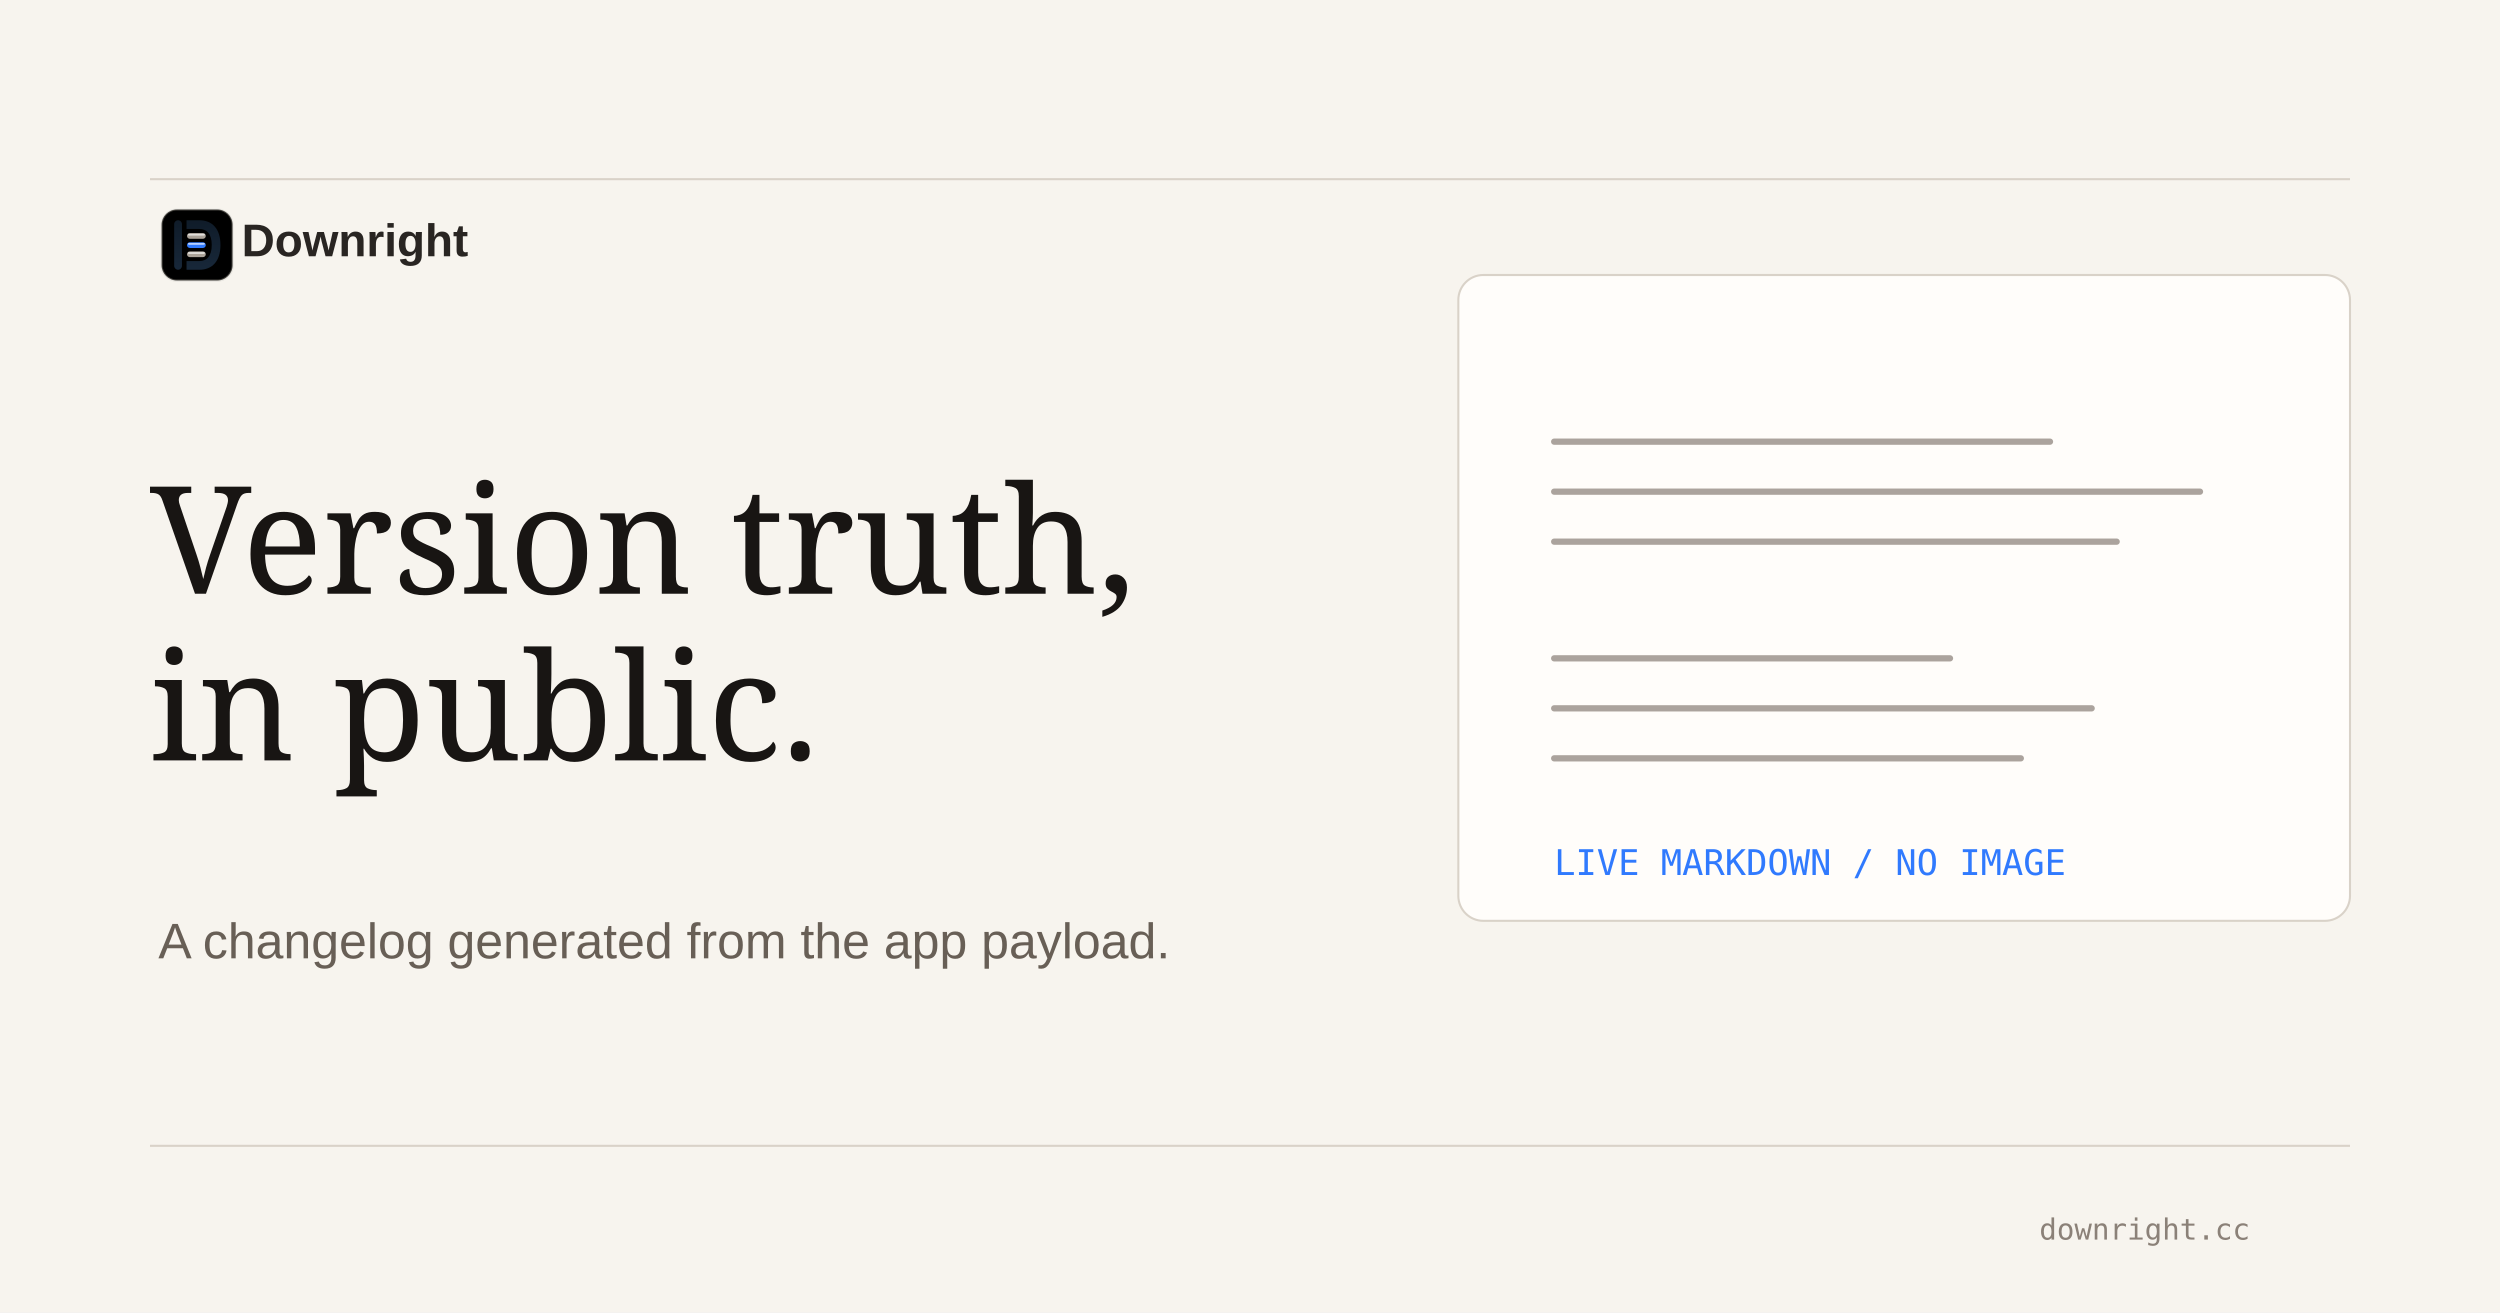
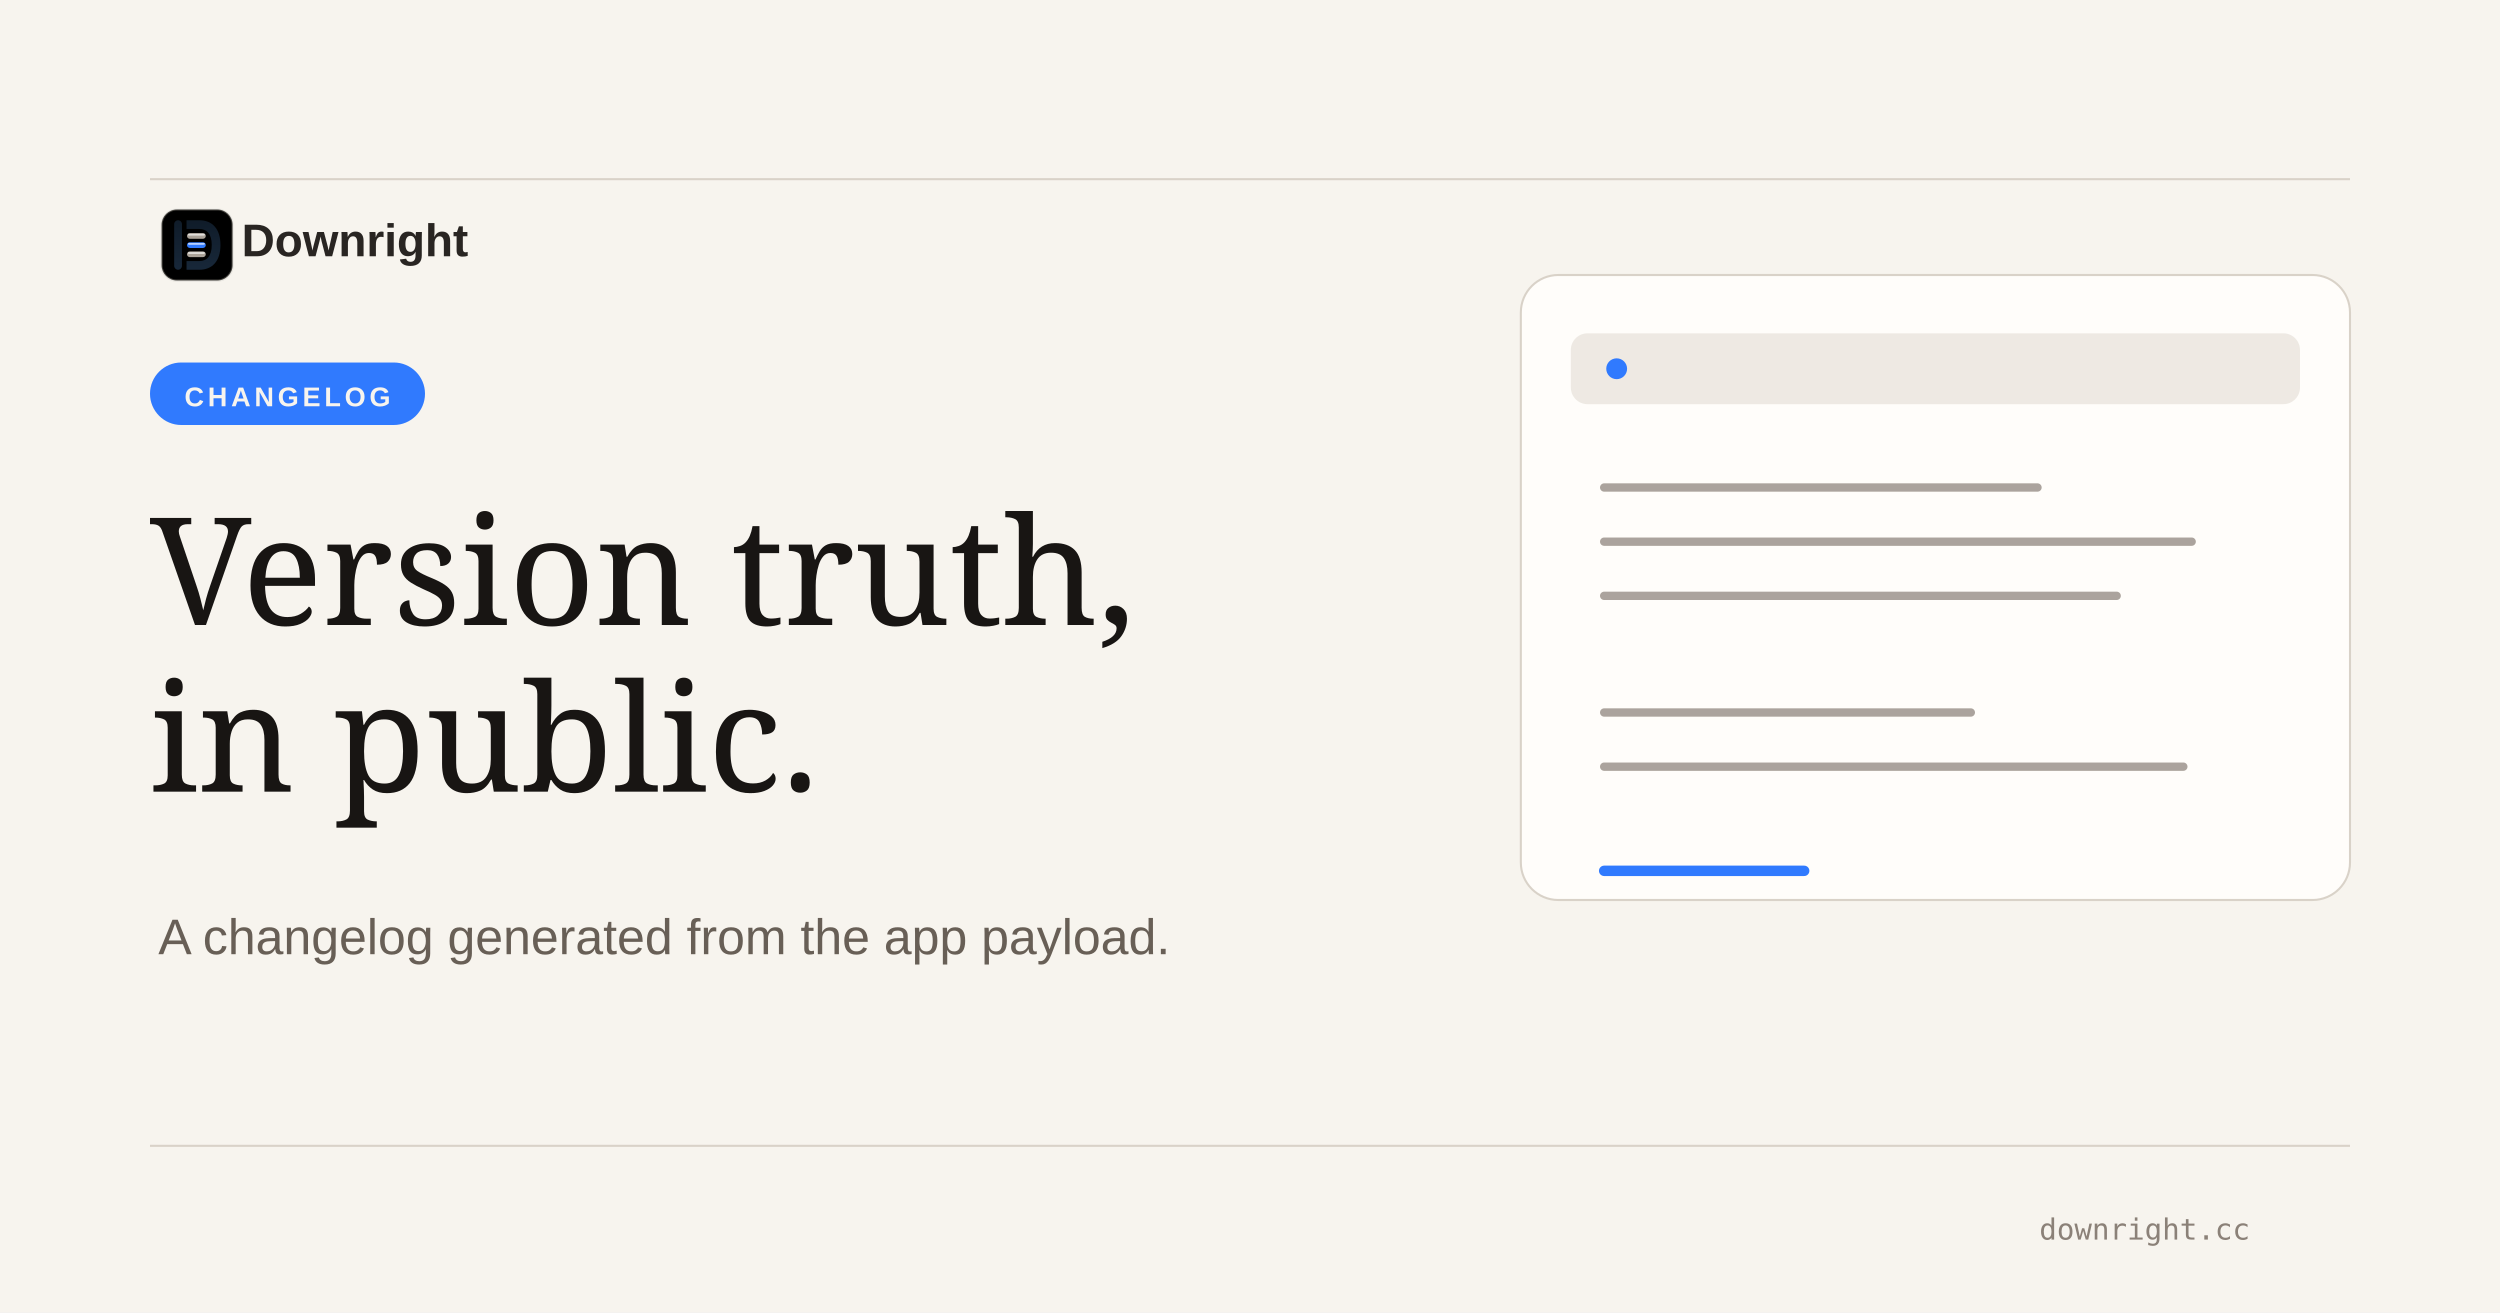
<svg xmlns="http://www.w3.org/2000/svg" width="1200" height="630" viewBox="0 0 1200 630">
  <rect width="1200" height="630" fill="#f7f4ee" />
  <path d="M72 86h1056M72 550h1056" stroke="#d9d2c8" />
  <g transform="translate(77 100) scale(1.1)">
    <defs>
      <linearGradient id="fav-tile" x1="16" y1="0" x2="16" y2="32" gradientUnits="userSpaceOnUse">
        <stop offset="0%" stop-color="#f8f5ee" />
        <stop offset="100%" stop-color="#e3ded5" />
      </linearGradient>
      <linearGradient id="fav-groove" x1="16" y1="4" x2="16" y2="28" gradientUnits="userSpaceOnUse">
        <stop offset="0%" stop-color="#0f1b28" />
        <stop offset="100%" stop-color="#18283a" />
      </linearGradient>
    </defs>
    <style>
    .fav-accent { fill: #307afe; }
    @media (prefers-color-scheme: dark) {
      .fav-accent { fill: #6ea8ff; }
    }
  </style>
    <rect width="32" height="32" rx="7.2" fill="url(#fav-tile)" />
    <rect x="0.5" y="0.5" width="31" height="31" rx="6.7" stroke="#ffffff" stroke-opacity="0.95" stroke-width="0.9" />
    <rect x="0.5" y="0.5" width="31" height="31" rx="6.7" stroke="#c4bcaf" stroke-opacity="0.35" stroke-width="0.9" />
    <rect x="6" y="5.2" width="3.4" height="21.6" rx="1.7" fill="url(#fav-groove)" />
    <path d="M11.4 5.2h5.6c5.5 0 9.2 3.6 9.2 10.8s-3.7 10.8-9.2 10.8h-5.6v-3.8h5.6c3.2 0 5.4-2.1 5.4-7s-2.2-7-5.4-7h-5.6V5.2Z" fill="url(#fav-groove)" />
    <rect x="11.6" y="10.8" width="8.2" height="2.5" rx="1.25" fill="#aba399" />
    <rect x="12" y="11.1" width="7.4" height="0.8" rx="0.4" fill="#ffffff" fill-opacity="0.65" />
    <rect class="fav-accent" x="11.6" y="14.8" width="8.2" height="2.5" rx="1.25" />
    <rect x="12" y="15.1" width="7.4" height="0.8" rx="0.4" fill="#ffffff" fill-opacity="0.65" />
    <rect x="11.6" y="18.8" width="8.2" height="2.5" rx="1.25" fill="#aba399" />
    <rect x="12" y="19.1" width="7.4" height="0.8" rx="0.4" fill="#ffffff" fill-opacity="0.65" />
  </g>
  <text x="116" y="123" fill="#292522" font-family="Arial,sans-serif" font-size="22" font-weight="700">Downright</text>
-   <text x="72" y="285" fill="#181513" font-family="Georgia,serif" font-size="72">Version truth,</text>
-   <text x="72" y="365" fill="#181513" font-family="Georgia,serif" font-size="72">in public.</text>
-   <text x="76" y="460" fill="#685f56" font-family="Arial,sans-serif" font-size="24">A changelog generated from the app payload.</text>
-   <rect x="700" y="132" width="428" height="310" rx="12" fill="#fffdfa" stroke="#d9d2c8" />
-   <path d="M746 212h238M746 236h310M746 260h270M746 316h190M746 340h258M746 364h224" stroke="#8b8178" stroke-width="3" stroke-linecap="round" opacity=".72" />
-   <text x="746" y="420" fill="#307afe" font-family="monospace" font-size="17">LIVE MARKDOWN / NO IMAGE</text>
+   <rect x="72" y="174" width="132" height="30" rx="15" fill="#307afe" />
+   <text x="138" y="195" fill="#f7f4ee" font-family="Arial,sans-serif" font-size="13" font-weight="700" text-anchor="middle" letter-spacing="1.8">CHANGELOG</text>
+   <text x="72" y="300" fill="#181513" font-family="Georgia,serif" font-size="72">Version truth,</text>
+   <text x="72" y="380" fill="#181513" font-family="Georgia,serif" font-size="72">in public.</text>
+   <text x="76" y="458" fill="#685f56" font-family="Arial,sans-serif" font-size="24">A changelog generated from the app payload.</text>
+   <rect x="730" y="132" width="398" height="300" rx="18" fill="#fffdfa" stroke="#d9d2c8" />
+   <rect x="754" y="160" width="350" height="34" rx="8" fill="#d9d2c8" opacity=".46" />
+   <circle cx="776" cy="177" r="5" fill="#307afe" />
+   <path d="M770 234h208M770 260h282M770 286h246M770 342h176M770 368h278" stroke="#8b8178" stroke-width="4" stroke-linecap="round" opacity=".72" />
+   <path d="M770 418h96" stroke="#307afe" stroke-width="5" stroke-linecap="round" />
  <text x="1080" y="595" fill="#8b8178" font-family="monospace" font-size="14" text-anchor="end">downright.cc</text>
</svg>
